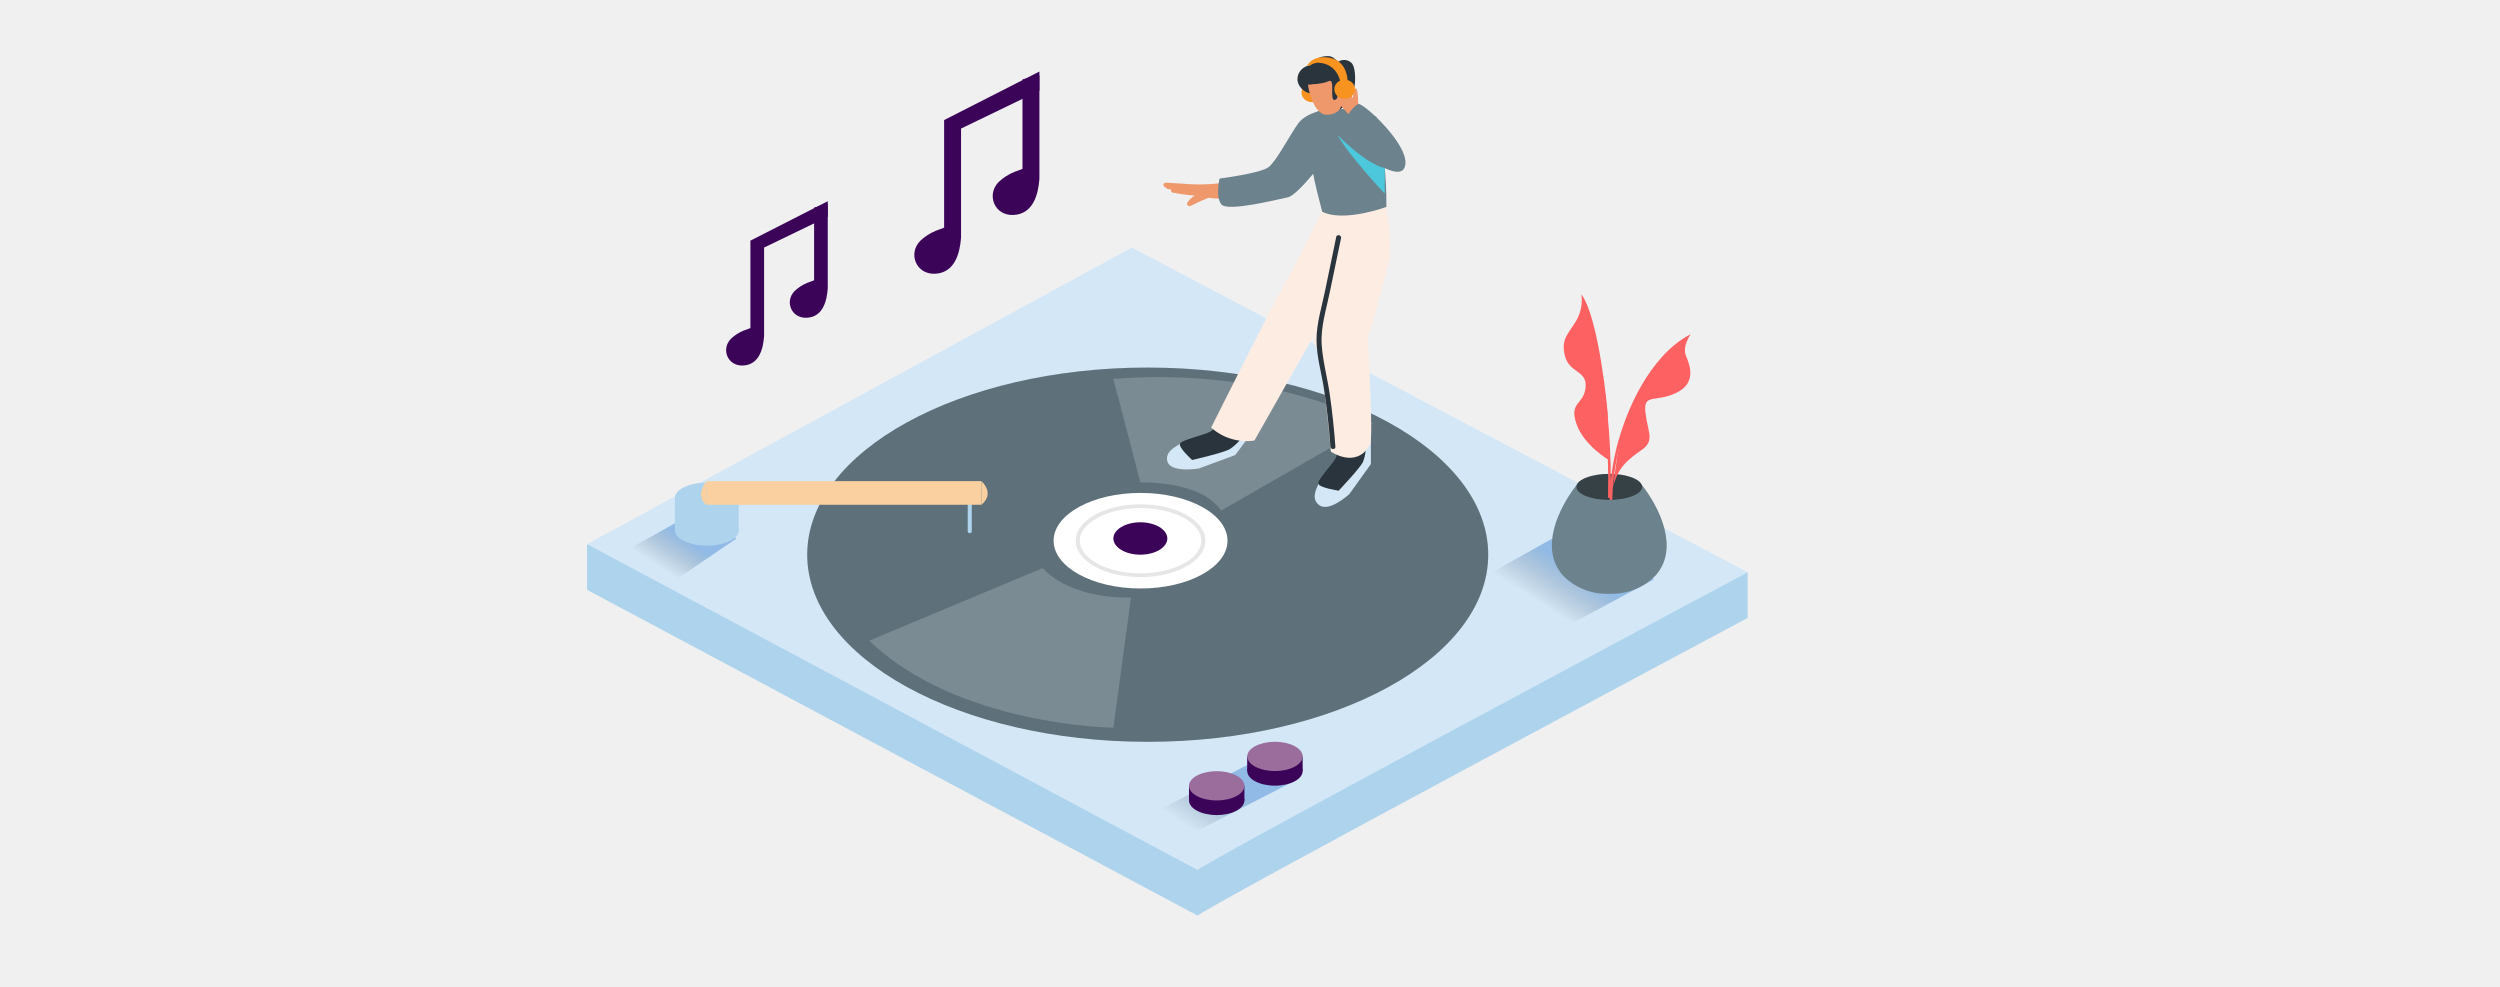
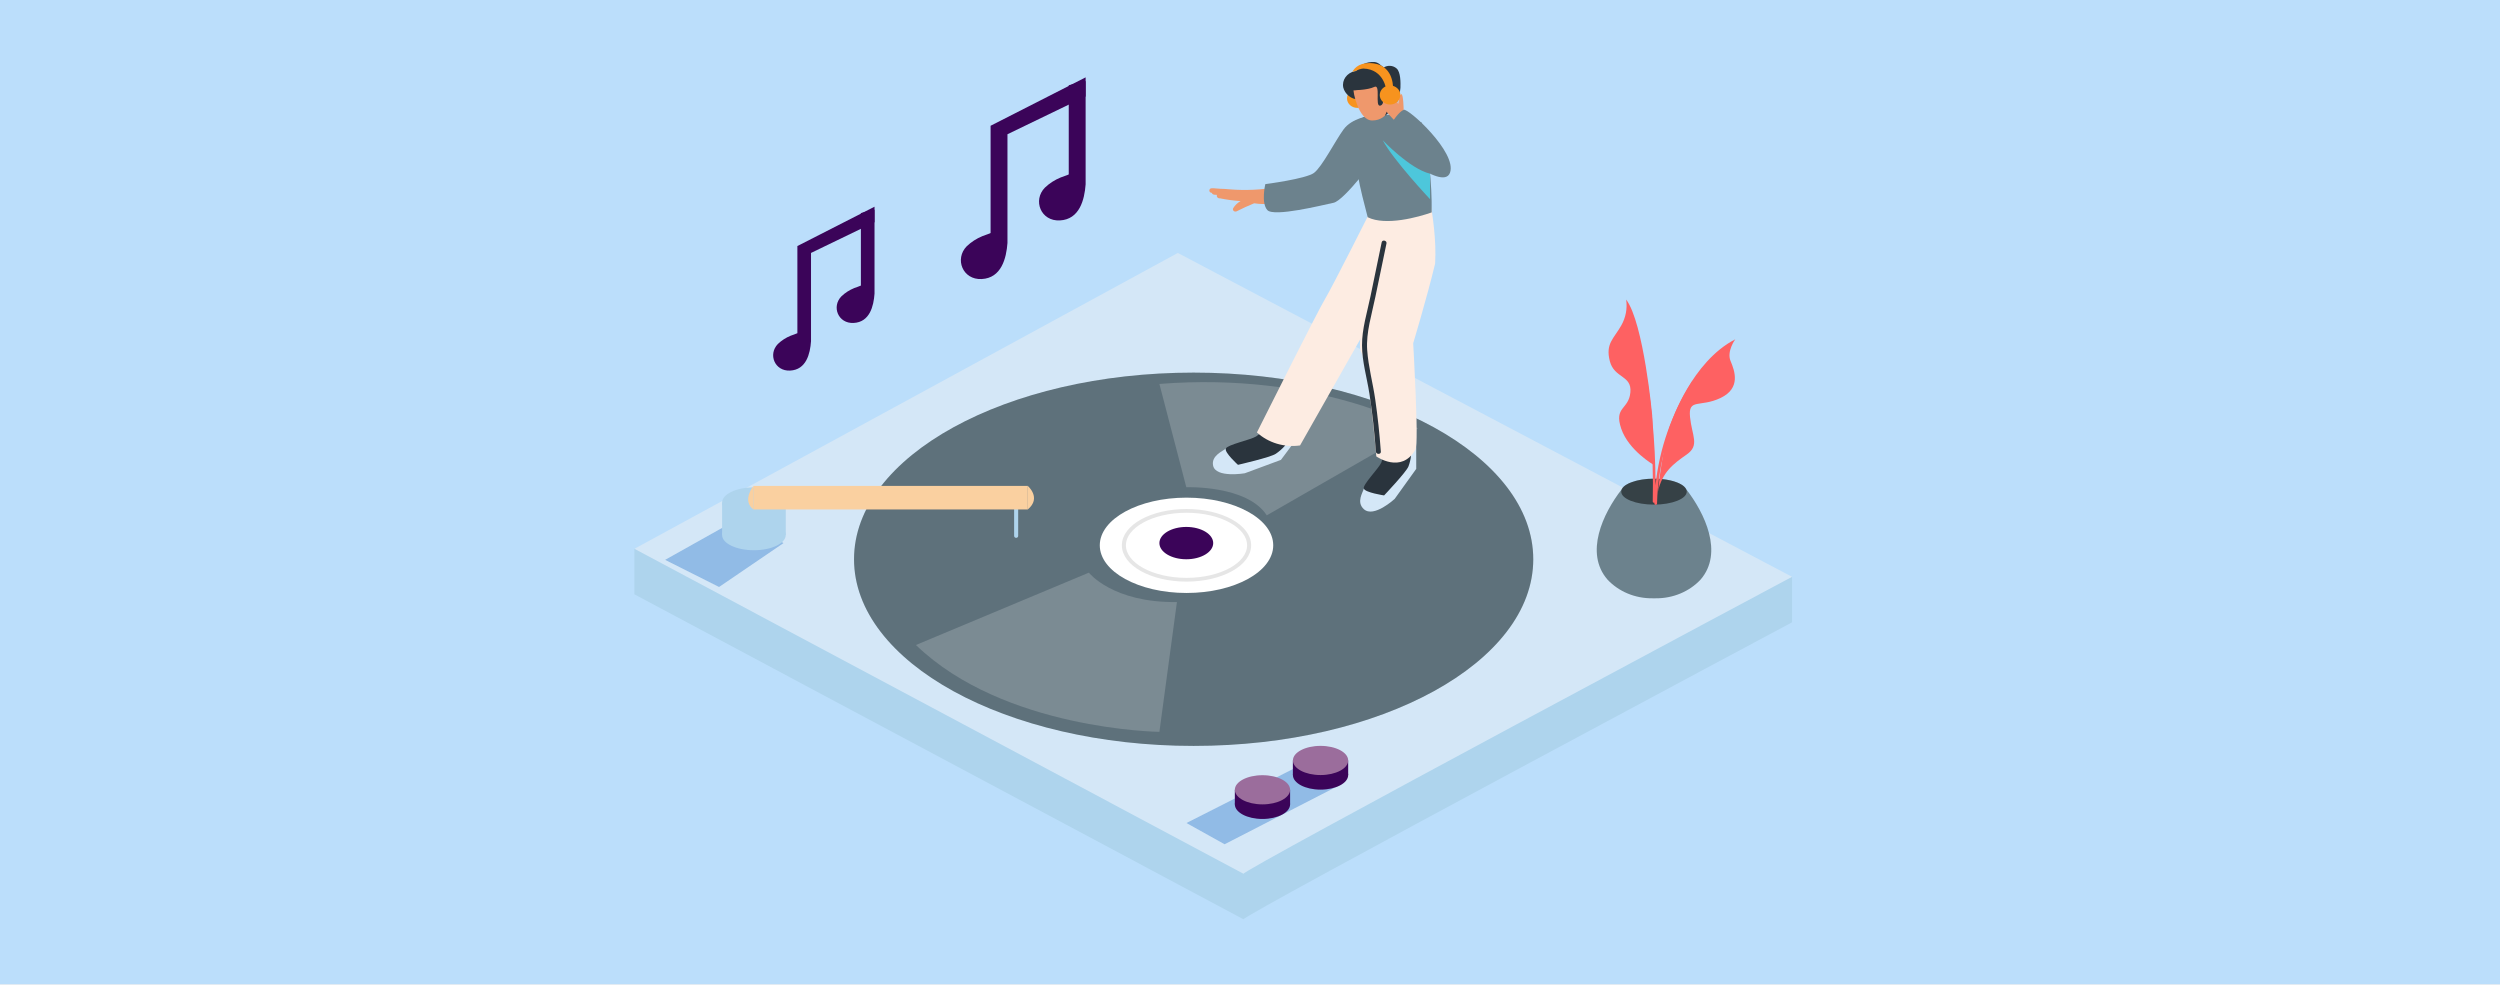
- <svg xmlns="http://www.w3.org/2000/svg" xmlns:xlink="http://www.w3.org/1999/xlink" width="1140" height="450" class="illustration styles_illustrationTablet__1DWOa" data-name="Layer 1" viewBox="0 0 1324.646 857.103">
+ <svg xmlns="http://www.w3.org/2000/svg" xmlns:xlink="http://www.w3.org/1999/xlink" class="illustration styles_illustrationTablet__1DWOa" data-name="Layer 1" viewBox="0 0 2177 857">
  <defs>
-     <linearGradient id="a" x1="409.11" x2="425.87" y1="545.14" y2="545.14" gradientTransform="matrix(1 0 0 -1 0 598)" gradientUnits="userSpaceOnUse">
-       <stop offset=".01" />
-       <stop offset="1" stop-opacity="0" />
-     </linearGradient>
-     <linearGradient id="b" x1="391.46" x2="431.23" y1="458.97" y2="458.97" gradientTransform="matrix(1 0 0 -1 0 598)" gradientUnits="userSpaceOnUse">
-       <stop offset="0" stop-color="#ecc4d7" />
-       <stop offset=".42" stop-color="#efd4d1" />
-       <stop offset="1" stop-color="#f2eac9" />
-     </linearGradient>
-     <linearGradient id="c" x1="422.45" x2="-188.3" y1="179.03" y2="696" gradientUnits="userSpaceOnUse">
-       <stop offset="0" stop-opacity="0" />
-       <stop offset=".99" />
-     </linearGradient>
-     <linearGradient id="d" x1="535.63" x2="541.49" y1="498.72" y2="606.06" gradientUnits="userSpaceOnUse">
-       <stop offset="0" stop-opacity="0" />
-       <stop offset=".86" stop-opacity=".66" />
-       <stop offset=".99" />
-     </linearGradient>
-     <linearGradient id="e" x1="292.87" x2="299.95" y1="191.99" y2="181.93" gradientUnits="userSpaceOnUse">
+     <linearGradient id="a" x1="292.87" x2="299.95" y1="191.99" y2="181.93" gradientUnits="userSpaceOnUse">
      <stop offset="0" stop-opacity="0" />
      <stop offset=".99" stop-color="#005abf" />
    </linearGradient>
-     <linearGradient id="g" x1="206.65" x2="215.06" y1="251.69" y2="239.74" xlink:href="#e" />
-     <linearGradient id="h" x1="75.59" x2="81.23" y1="181.72" y2="173.7" xlink:href="#e" />
-     <linearGradient id="f" x1="292.87" x2="299.95" y1="191.99" y2="181.93" gradientUnits="userSpaceOnUse" xlink:href="#e" />
+     <linearGradient xlink:href="#a" id="c" x1="206.65" x2="215.06" y1="251.69" y2="239.74" />
+     <linearGradient xlink:href="#a" id="d" x1="75.59" x2="81.23" y1="181.72" y2="173.7" />
+     <linearGradient xlink:href="#a" id="b" x1=".387" x2=".549" y1=".735" y2=".326" />
  </defs>
-   <g transform="matrix(3.53373 0 0 3.2657 -116.2277 -100.2185)">
-     <path fill="#aed4ed" d="m330.74 188.25-139.46-79.59-119.71 70.53-.3-2.64-13.9-1.13v12.14l150.11 86.66c-1-.58 135.16-79.19 135.16-79.19v-12.14z" />
-     <path fill="#d4e7f7" d="m57.37 175.42 150.11 86.66c-1-.58 135.16-79.19 135.16-79.19L191.28 96.53Z" />
-     <ellipse cx="195.18" cy="178.21" fill="#6c828d" rx="83.69" ry="49.77" />
-     <ellipse cx="195.18" cy="178.21" opacity=".13" rx="83.69" ry="49.77" />
-     <ellipse cx="193.42" cy="174.49" fill="#fff" rx="21.37" ry="12.71" />
-     <path fill="#aed4ed" d="M150.94 163.84V172a.5.5 0 0 0 1 0v-8.16a.5.5 0 0 0-1 0z" />
-     <ellipse cx="193.42" cy="174.49" fill="none" stroke="#e6e6e6" stroke-miterlimit="10" rx="15.43" ry="9.18" />
-     <ellipse cx="193.37" cy="173.9" fill="#3b0459" rx="6.63" ry="4.31" />
-     <path fill="#fff" d="M169.36 181.78s5.85 8.08 21.7 7.84l-4.32 34.61s-38.34-.49-60-23.16zM193.37 159s15-.59 19.83 7.5l37.27-23.18s-24.65-15.21-63.73-11.86z" opacity=".18" />
-     <path fill="#3b0459" d="M97.53 94.69v23.24c0 .05-1.54.62-1.65.67a10 10 0 0 0-3.15 2.2c-2.48 2.75-.8 7.3 3 7.1 4-.21 4.94-4.51 5.16-7.81V96.53l15.65-8.19V84.2Z" />
-     <path fill="#3b0459" d="M113.18 85.9v19.33c0 .05-1.54.62-1.65.67a10 10 0 0 0-3.15 2.2c-2.48 2.75-.8 7.3 3 7.1 4-.21 4.94-4.51 5.16-7.81V85c-1.14.26-2.26.56-3.36.9zM145.14 62.62v28.6c0 .07-1.9.76-2 .82a12.34 12.34 0 0 0-3.88 2.71c-3.05 3.38-1 9 3.68 8.74 4.88-.26 6.08-5.55 6.36-9.61v-29l19.26-10.07v-5.1z" />
-     <path fill="#3b0459" d="M164.4 51.81v23.78c0 .07-1.9.76-2 .82a12.34 12.34 0 0 0-3.88 2.71c-3.05 3.38-1 9 3.68 8.74 4.88-.26 6.08-5.55 6.36-9.61V50.71c-1.42.29-2.8.68-4.16 1.1z" />
-     <path fill="#ef986c" d="M217.85 81.24a.63.63 0 0 0-.72-.82l-.8.13v-.06a.69.69 0 0 0 .11-.52.63.63 0 0 0-.6-1 42.73 42.73 0 0 1-11.79.6c-.75-.06-1.53-.16-2.29-.15l-1.69-.14h-.43c-.79 0-.79 1.2 0 1.22a.72.72 0 0 0 .58.49l.69.06a.72.72 0 0 0 .06.58.5.5 0 0 0 .16.19.63.63 0 0 0 .32.14h.19a36 36 0 0 0 5.1.75 5.12 5.12 0 0 0-1.81 1.88.62.62 0 0 0 .84.84c1.41-.78 2.85-1.49 4.32-2.14a15.4 15.4 0 0 0 8-.81c.71-.31.44-1.41-.24-1.24z" />
-     <circle cx="235.51" cy="55.31" r="2.54" fill="#f7931e" />
-     <path fill="#d4e7f7" d="M203.1 148.71c-.72.67-3.62 1.86-3.13 4.51.63 3.39 7.81 2.06 7.81 2.06l8.91-3.57 8.37-12.14-7-2.39-6.36 9.23" />
-     <path fill="#2a343d" d="M218.08 137.18c-.27.57-6.07 7.33-7.48 8.27-1.41.94-7.15 2.21-7.5 3.26-.35 1.05 3 4.32 3 4.32s8.06-2 9.33-2.95a12.29 12.29 0 0 0 2.13-2l6.4-9.28" />
-     <path fill="#d4e7f7" d="M237.12 159.36c-.21 1-1.93 3.59 0 5.49 2.44 2.43 7.6-2.74 7.6-2.74l5.31-8v-14.75l-7.11 2v11.21" />
-     <path fill="#2a343d" d="M242.9 141.36c.11.62-.83 9.48-1.47 11.06s-4.63 5.88-4.32 6.94c.31 1.06 5 1.83 5 1.83s5.48-6.25 6-7.72a12.29 12.29 0 0 0 .63-2.84v-11.27" />
-     <path fill="#fdece2" d="M239.08 84.67s-9.58 20.65-11.62 24.33c-1.71 3.1-13.06 27.55-16.69 35.39a12.43 12.43 0 0 0 10.63 3.47l26-49.62 4.83-14z" />
-     <path fill="#fdece2" d="M254.68 99.4c.35-6.23-.55-12.48-1.47-18.66-.58-1.92-1-3.37-1-3.37L243 90.4s-8.46 28.47-6.56 32.5c1.9 4.03 3.75 27.88 3.75 27.88s6.2 4.74 9.63-1.8c.9-1.72-.54-28.37-.54-28.37s3.37-12.07 5.4-21.21z" />
-     <path fill="#6c828d" d="M239.13 59.8c-.54.13-4.95.75-7 3.78s-5.31 10-7.29 11.6c-1.98 1.6-12 3-12 3s-1.1 5 .5 6.92 13.59-1.33 16.3-1.94c2.71-.61 10.76-12.5 10.76-12.5" />
-     <path fill="#35406e" d="M244.27 78.87q.92-.06 1.83-.16c-1.87-8-7.51-25.55-8.64-.25a23.28 23.28 0 0 0 6.81.41z" />
-     <path fill="#6c828d" d="M251.41 61.8c-1.38-.57-4.39-2.2-6.14-2.17a55 55 0 0 0-8.28.66c-3.42 3.53-2 11.34-1.35 15.44.6 3.81 1.55 7.54 2.43 11.28 4.45 2.4 12.58-.06 15.77-1.29a108.93 108.93 0 0 0-2.43-23.92Z" />
-     <path fill="#2a343d" d="M245.17 47.32a2.5 2.5 0 0 0-3.16-.23.48.48 0 0 0-.1-.11c-.76-.58-1.18-1.26-2.21-1.37a5.31 5.31 0 0 0-2.73.58 3.4 3.4 0 0 0-1.79 1.87.42.42 0 0 0-.26 0 3.74 3.74 0 0 0-2.87 4.37c.37 1.65 2 3.28 3.75 3.1a6.24 6.24 0 0 0 2.63-.11 1.06 1.06 0 0 0 .44-1.8l.11-.1h.1a.86.86 0 0 0 1.17-.06l.13-.11A3 3 0 0 0 241 53h.25v.26a1 1 0 0 0 .64 1 1.56 1.56 0 0 0 .61 0 5.39 5.39 0 0 1-1.47 1.9c-.86.64-.1 1.8.76 1.72-.36.38.13 2.26.57 1.9a10.12 10.12 0 0 0 3.78-7.27c.04-1.2.09-4.25-.97-5.19z" />
-     <path fill="#ef986c" d="M234.62 53.14c-.25 0 1.15 8.11 4.57 8.07 4.3 0 5-5.3 5-5.3s0-3.79-2.85-4.57c-2.85-.78-3.63 1.82-6.72 1.8z" />
-     <path fill="#2a343d" d="M234.62 53.14s3.41 0 5.07-.88c1.66-.88.11 5.2 1.42 5 1.31-.2.69-3.29 1.89-2.31s-.69 5-.69 5 3.25-2.41 3.53-5.62c.28-3.21-4.14-5.45-7.85-4.49s-3.37 3.3-3.37 3.3zM237.94 122.35c-.29-4.64 1.14-9.44 2-14L242.7 94c.15-.77-1-1.1-1.18-.33l-2.75 14.36c-.82 4.28-2.12 8.74-2.1 13.13.02 4.39 1.21 8.63 1.82 12.88.74 5.14 1.25 10.3 1.6 15.48.05.78 1.28.79 1.22 0-.31-4.65-.76-9.29-1.38-13.91-.58-4.39-1.72-8.83-1.99-13.26z" />
-     <path fill="#ef986c" d="M246.93 58.36s-.06-4.25-.57-4.17c-.51.08-.65 1.68-.78 2.61l-.69-1.7s-1.25-2.22-2.16-2c-.91.22-.9 3.57-.94 4.24-.04.67 2.9 3.88 2.9 3.88l1.08-1.6.09.72z" />
-     <path fill="#6c828d" d="M246.93 58.36c1.06-.57 13.24 11.4 11.42 16.79-1.82 5.39-16.57-8.66-16.57-8.66s2.66-6.81 5.15-8.13z" />
-     <circle cx="243.58" cy="54.42" r="2.54" fill="#f7931e" />
-     <path fill="#f7931e" d="M239.61 46c-3.23-.49-4.68 1-5.33 2.23h.07A5.73 5.73 0 0 1 235 48a.78.78 0 0 1 .18 0 3.9 3.9 0 0 1 1.8-.64c5.25.17 5.69 5.87 5.69 5.87l1.65-.06s.5-6.37-4.71-7.17z" />
-     <path fill="#4dc7db" d="M241.78 66.49s6.67 7.62 11.66 8.91v6.81s-9.07-10.44-11.66-15.72z" />
-     <path fill="url(#f)" d="m319.68 184.71-23.71 13.79-20.05-13.24 18.73-11.36" opacity=".32" />
-     <path fill="#6c828d" d="M316.53 159.5c-.74-1.58-4-2.78-7.91-2.78s-7.34 1.26-8 2.9c-4.6 6.44-9.13 16.93-3.47 24a14.42 14.42 0 0 0 11.11 5h.74a14.42 14.42 0 0 0 11.11-5c5.68-7.11 1.05-17.69-3.58-24.12z" />
-     <ellipse cx="308.62" cy="160.18" opacity=".5" rx="8.07" ry="3.46" />
-     <path fill="#fe6162" d="M318 130.82a66.77 66.77 0 0 0-9 27.66 193.12 193.12 0 0 0-3.24-35.21c-.08-.41-.71-.24-.63.17a192.2 192.2 0 0 1 3.18 39.39.31.31 0 0 0 .41.3v.29a.33.33 0 0 0 .65 0 66.08 66.08 0 0 1 9.16-32.27.33.33 0 0 0-.53-.33z" />
-     <path fill="#fe6162" d="M312.94 141.56s5-16.06 15.71-22c0 0-2.17 3.19-1.16 5.79s2.61 7.24-2.46 9.85c-5.07 2.61-8 0-7.53 5.07.47 5.07 2.44 7.53-.81 10-3.25 2.47-6 4.61-7.1 9.91 0 0 1.23-13.28 3.35-18.62zM308.18 139.87s-2.08-24.67-6.42-30.91a11.47 11.47 0 0 1-1.22 6.94c-1.88 3.57-3.9 4.81-2.81 9.46 1.09 4.65 5.49 3.72 5.07 8.37-.42 4.65-4.1 3.77-2.26 9.64 1.84 5.87 8.09 9.73 8.09 9.73" />
-     <path fill="url(#g)" d="m231.6 238.19-28.79 16.01-9.4-5.66 27.42-15.04" opacity=".32" />
-     <path fill="#3b0459" d="M219.63 231.86v3.89h13.63v-3.89" />
-     <ellipse cx="226.45" cy="235.75" fill="#3b0459" rx="6.81" ry="3.89" />
-     <ellipse cx="226.45" cy="231.86" fill="#9b6d9c" rx="6.81" ry="3.89" />
-     <path fill="#3b0459" d="M205.33 239.68v3.89h13.62v-3.89" />
-     <ellipse cx="212.14" cy="243.57" fill="#3b0459" rx="6.81" ry="3.89" />
-     <ellipse cx="212.14" cy="239.68" fill="#9b6d9c" rx="6.81" ry="3.89" />
-     <path fill="url(#h)" d="m94.1 173.9-15.87 11.7-13.29-7.23 18.73-11.36" opacity=".32" />
-     <ellipse cx="86.82" cy="171.75" fill="#aed4ed" rx="7.84" ry="4.05" />
-     <ellipse cx="86.82" cy="163.09" fill="#aed4ed" rx="7.84" ry="4.05" />
-     <path fill="#aed4ed" d="M78.98 163.09v8.66h15.69v-8.66" />
-     <path fill="#fad0a0" d="M86.7 158.65h67.61v6.28H86.7z" />
-     <path fill="#fad0a0" d="M154.3 158.65s3.47 3.18 0 6.28M86.7 158.65s-2.91 3.91 0 6.28" />
+   <path fill="#bbdefb" d="M0 0h2177.034v857.103H0z" />
+   <g transform="matrix(3.53373 0 0 3.2657 -116.228 -100.218)">
+     <path fill="#aed4ed" d="m462.596 189.855-139.46-79.59-119.71 70.53-.3-2.64-13.9-1.13v12.14l150.11 86.66c-1-.58 135.16-79.19 135.16-79.19v-12.14l-11.9 5.36z" />
+     <path fill="#d4e7f7" d="m189.226 177.025 150.11 86.66c-1-.58 135.16-79.19 135.16-79.19l-151.36-86.36-133.91 78.89z" />
+     <ellipse cx="327.036" cy="179.815" fill="#6c828d" rx="83.69" ry="49.77" />
+     <ellipse cx="327.036" cy="179.815" opacity=".13" rx="83.69" ry="49.77" />
+     <ellipse cx="325.276" cy="176.095" fill="#fff" rx="21.37" ry="12.71" />
+     <path fill="#aed4ed" d="M282.796 165.445v8.16a.5.5 0 0 0 1 0v-8.16a.5.5 0 0 0-1 0z" />
+     <ellipse cx="325.276" cy="176.095" fill="none" stroke="#e6e6e6" stroke-miterlimit="10" rx="15.43" ry="9.18" />
+     <ellipse cx="325.226" cy="175.505" fill="#3b0459" rx="6.63" ry="4.31" />
+     <path fill="#fff" d="M301.216 183.385s5.85 8.08 21.7 7.84l-4.32 34.61s-38.34-.49-60-23.16l42.62-19.29zm24.01-22.78s15-.59 19.83 7.5l37.27-23.18s-24.65-15.21-63.73-11.86l6.63 27.54z" opacity=".18" />
+     <path fill="#3b0459" d="M229.386 96.295v23.24c0 .05-1.54.62-1.65.67a10 10 0 0 0-3.15 2.2c-2.48 2.75-.8 7.3 3 7.1 4-.21 4.94-4.51 5.16-7.81v-23.56l15.65-8.19v-4.14l-19.01 10.49z" />
+     <path fill="#3b0459" d="M245.036 87.505v19.33c0 .05-1.54.62-1.65.67a10 10 0 0 0-3.15 2.2c-2.48 2.75-.8 7.3 3 7.1 4-.21 4.94-4.51 5.16-7.81v-22.39c-1.14.26-2.26.56-3.36.9zm31.96-23.28v28.6c0 .07-1.9.76-2 .82a12.34 12.34 0 0 0-3.88 2.71c-3.05 3.38-1 9 3.68 8.74 4.88-.26 6.08-5.55 6.36-9.61v-29l19.26-10.07v-5.1l-23.42 12.91z" />
+     <path fill="#3b0459" d="M296.256 53.415v23.78c0 .07-1.9.76-2 .82a12.34 12.34 0 0 0-3.88 2.71c-3.05 3.38-1 9 3.68 8.74 4.88-.26 6.08-5.55 6.36-9.61v-27.54c-1.42.29-2.8.68-4.16 1.1z" />
+     <path fill="#ef986c" d="M349.706 82.845a.63.63 0 0 0-.72-.82l-.8.13v-.06a.69.69 0 0 0 .11-.52.63.63 0 0 0-.6-1 42.73 42.73 0 0 1-11.79.6c-.75-.06-1.53-.16-2.29-.15l-1.69-.14h-.43c-.79 0-.79 1.2 0 1.22a.72.72 0 0 0 .58.49l.69.06a.72.72 0 0 0 .06.58.5.5 0 0 0 .16.19.63.63 0 0 0 .32.14h.19a36 36 0 0 0 5.1.75 5.12 5.12 0 0 0-1.81 1.88.62.62 0 0 0 .84.84c1.41-.78 2.85-1.49 4.32-2.14a15.4 15.4 0 0 0 8-.81c.71-.31.44-1.41-.24-1.24z" />
+     <circle cx="367.366" cy="56.915" r="2.54" fill="#f7931e" />
+     <path fill="#d4e7f7" d="M334.956 150.315c-.72.67-3.62 1.86-3.13 4.51.63 3.39 7.81 2.06 7.81 2.06l8.91-3.57 8.37-12.14-7-2.39-6.36 9.23" />
+     <path fill="#2a343d" d="M349.936 138.785c-.27.57-6.07 7.33-7.48 8.27-1.41.94-7.15 2.21-7.5 3.26-.35 1.05 3 4.32 3 4.32s8.06-2 9.33-2.95a12.29 12.29 0 0 0 2.13-2l6.4-9.28" />
+     <path fill="#d4e7f7" d="M368.976 160.965c-.21 1-1.93 3.59 0 5.49 2.44 2.43 7.6-2.74 7.6-2.74l5.31-8v-14.75l-7.11 2v11.21" />
+     <path fill="#2a343d" d="M374.756 142.965c.11.62-.83 9.48-1.47 11.06s-4.63 5.88-4.32 6.94c.31 1.06 5 1.83 5 1.83s5.48-6.25 6-7.72a12.29 12.29 0 0 0 .63-2.84v-11.27" />
+     <path fill="#fdece2" d="M370.936 86.275s-9.58 20.65-11.62 24.33c-1.71 3.1-13.06 27.55-16.69 35.39a12.43 12.43 0 0 0 10.63 3.47l26-49.62 4.83-14-13.15.43z" />
+     <path fill="#fdece2" d="M386.536 101.005c.35-6.23-.55-12.48-1.47-18.66-.58-1.92-1-3.37-1-3.37l-9.21 13.03s-8.46 28.47-6.56 32.5c1.9 4.03 3.75 27.88 3.75 27.88s6.2 4.74 9.63-1.8c.9-1.72-.54-28.37-.54-28.37s3.37-12.07 5.4-21.21z" />
+     <path fill="#6c828d" d="M370.986 61.405c-.54.13-4.95.75-7 3.78s-5.31 10-7.29 11.6c-1.98 1.6-12 3-12 3s-1.1 5 .5 6.92 13.59-1.33 16.3-1.94c2.71-.61 10.76-12.5 10.76-12.5" />
+     <path fill="#35406e" d="M376.126 80.475q.92-.06 1.83-.16c-1.87-8-7.51-25.55-8.64-.25a23.28 23.28 0 0 0 6.81.41z" />
+     <path fill="#6c828d" d="M383.266 63.405c-1.38-.57-4.39-2.2-6.14-2.17a55 55 0 0 0-8.28.66c-3.42 3.53-2 11.34-1.35 15.44.6 3.81 1.55 7.54 2.43 11.28 4.45 2.4 12.58-.06 15.77-1.29a108.93 108.93 0 0 0-2.43-23.92z" />
+     <path fill="#2a343d" d="M377.026 48.925a2.5 2.5 0 0 0-3.16-.23.48.48 0 0 0-.1-.11c-.76-.58-1.18-1.26-2.21-1.37a5.31 5.31 0 0 0-2.73.58 3.4 3.4 0 0 0-1.79 1.87.42.42 0 0 0-.26 0 3.74 3.74 0 0 0-2.87 4.37c.37 1.65 2 3.28 3.75 3.1a6.24 6.24 0 0 0 2.63-.11 1.06 1.06 0 0 0 .44-1.8l.11-.1h.1a.86.86 0 0 0 1.17-.06l.13-.11a3 3 0 0 0 .62-.35h.25v.26a1 1 0 0 0 .64 1 1.56 1.56 0 0 0 .61 0 5.39 5.39 0 0 1-1.47 1.9c-.86.64-.1 1.8.76 1.72-.36.38.13 2.26.57 1.9a10.12 10.12 0 0 0 3.78-7.27c.04-1.2.09-4.25-.97-5.19z" />
+     <path fill="#ef986c" d="M366.476 54.745c-.25 0 1.15 8.11 4.57 8.07 4.3 0 5-5.3 5-5.3s0-3.79-2.85-4.57c-2.85-.78-3.63 1.82-6.72 1.8z" />
+     <path fill="#2a343d" d="M366.476 54.745s3.41 0 5.07-.88c1.66-.88.11 5.2 1.42 5 1.31-.2.69-3.29 1.89-2.31s-.69 5-.69 5 3.25-2.41 3.53-5.62c.28-3.21-4.14-5.45-7.85-4.49s-3.37 3.3-3.37 3.3zm3.32 69.21c-.29-4.64 1.14-9.44 2-14l2.76-14.35c.15-.77-1-1.1-1.18-.33l-2.75 14.36c-.82 4.28-2.12 8.74-2.1 13.13.02 4.39 1.21 8.63 1.82 12.88.74 5.14 1.25 10.3 1.6 15.48.05.78 1.28.79 1.22 0-.31-4.65-.76-9.29-1.38-13.91-.58-4.39-1.72-8.83-1.99-13.26z" />
+     <path fill="#ef986c" d="M378.786 59.965s-.06-4.25-.57-4.17c-.51.08-.65 1.68-.78 2.61l-.69-1.7s-1.25-2.22-2.16-2c-.91.22-.9 3.57-.94 4.24-.04.67 2.9 3.88 2.9 3.88l1.08-1.6.09.72 1.07-1.98z" />
+     <path fill="#6c828d" d="M378.786 59.965c1.06-.57 13.24 11.4 11.42 16.79-1.82 5.39-16.57-8.66-16.57-8.66s2.66-6.81 5.15-8.13z" />
+     <circle cx="375.436" cy="56.025" r="2.54" fill="#f7931e" />
+     <path fill="#f7931e" d="M371.466 47.605c-3.23-.49-4.68 1-5.33 2.23h.07a5.73 5.73 0 0 1 .65-.23.78.78 0 0 1 .18 0 3.9 3.9 0 0 1 1.8-.64c5.25.17 5.69 5.87 5.69 5.87l1.65-.06s.5-6.37-4.71-7.17z" />
+     <path fill="#4dc7db" d="M373.636 68.095s6.67 7.62 11.66 8.91v6.81s-9.07-10.44-11.66-15.72z" />
+     <path fill="url(#b)" d="m451.536 186.315-23.71 13.79-20.05-13.24 18.73-11.36" opacity=".32" />
+     <path fill="#6c828d" d="M448.386 161.105c-.74-1.58-4-2.78-7.91-2.78s-7.34 1.26-8 2.9c-4.6 6.44-9.13 16.93-3.47 24a14.42 14.42 0 0 0 11.11 5h.74a14.42 14.42 0 0 0 11.11-5c5.68-7.11 1.05-17.69-3.58-24.12z" />
+     <ellipse cx="440.476" cy="161.785" opacity=".5" rx="8.07" ry="3.46" />
+     <path fill="#fe6162" d="M449.856 132.425a66.77 66.77 0 0 0-9 27.66 193.12 193.12 0 0 0-3.24-35.21c-.08-.41-.71-.24-.63.17a192.2 192.2 0 0 1 3.18 39.39.31.31 0 0 0 .41.3v.29a.33.33 0 0 0 .65 0 66.08 66.08 0 0 1 9.16-32.27.33.33 0 0 0-.53-.33z" />
+     <path fill="#fe6162" d="M444.796 143.165s5-16.06 15.71-22c0 0-2.17 3.19-1.16 5.79s2.61 7.24-2.46 9.85c-5.07 2.61-8 0-7.53 5.07.47 5.07 2.44 7.53-.81 10-3.25 2.47-6 4.61-7.1 9.91 0 0 1.23-13.28 3.35-18.62zm-4.76-1.69s-2.08-24.67-6.42-30.91a11.47 11.47 0 0 1-1.22 6.94c-1.88 3.57-3.9 4.81-2.81 9.46 1.09 4.65 5.49 3.72 5.07 8.37-.42 4.65-4.1 3.77-2.26 9.64 1.84 5.87 8.09 9.73 8.09 9.73" />
+     <path fill="url(#c)" d="m363.456 239.795-28.79 16.01-9.4-5.66 27.42-15.04" opacity=".32" />
+     <path fill="#3b0459" d="M351.486 233.465v3.89h13.63v-3.89" />
+     <ellipse cx="358.306" cy="237.355" fill="#3b0459" rx="6.81" ry="3.89" />
+     <ellipse cx="358.306" cy="233.465" fill="#9b6d9c" rx="6.81" ry="3.89" />
+     <path fill="#3b0459" d="M337.186 241.285v3.89h13.62v-3.89" />
+     <ellipse cx="343.996" cy="245.175" fill="#3b0459" rx="6.81" ry="3.89" />
+     <ellipse cx="343.996" cy="241.285" fill="#9b6d9c" rx="6.81" ry="3.89" />
+     <path fill="url(#d)" d="m225.956 175.505-15.87 11.7-13.29-7.23 18.73-11.36" opacity=".32" />
+     <ellipse cx="218.676" cy="173.355" fill="#aed4ed" rx="7.84" ry="4.05" />
+     <ellipse cx="218.676" cy="164.695" fill="#aed4ed" rx="7.84" ry="4.05" />
+     <path fill="#aed4ed" d="M210.836 164.695v8.66h15.69v-8.66" />
+     <path fill="#fad0a0" d="M218.556 160.255h67.61v6.28h-67.61v-6.28z" />
+     <path fill="#fad0a0" d="M286.156 160.255s3.47 3.18 0 6.28m-67.6-6.28s-2.91 3.91 0 6.28" />
  </g>
</svg>
